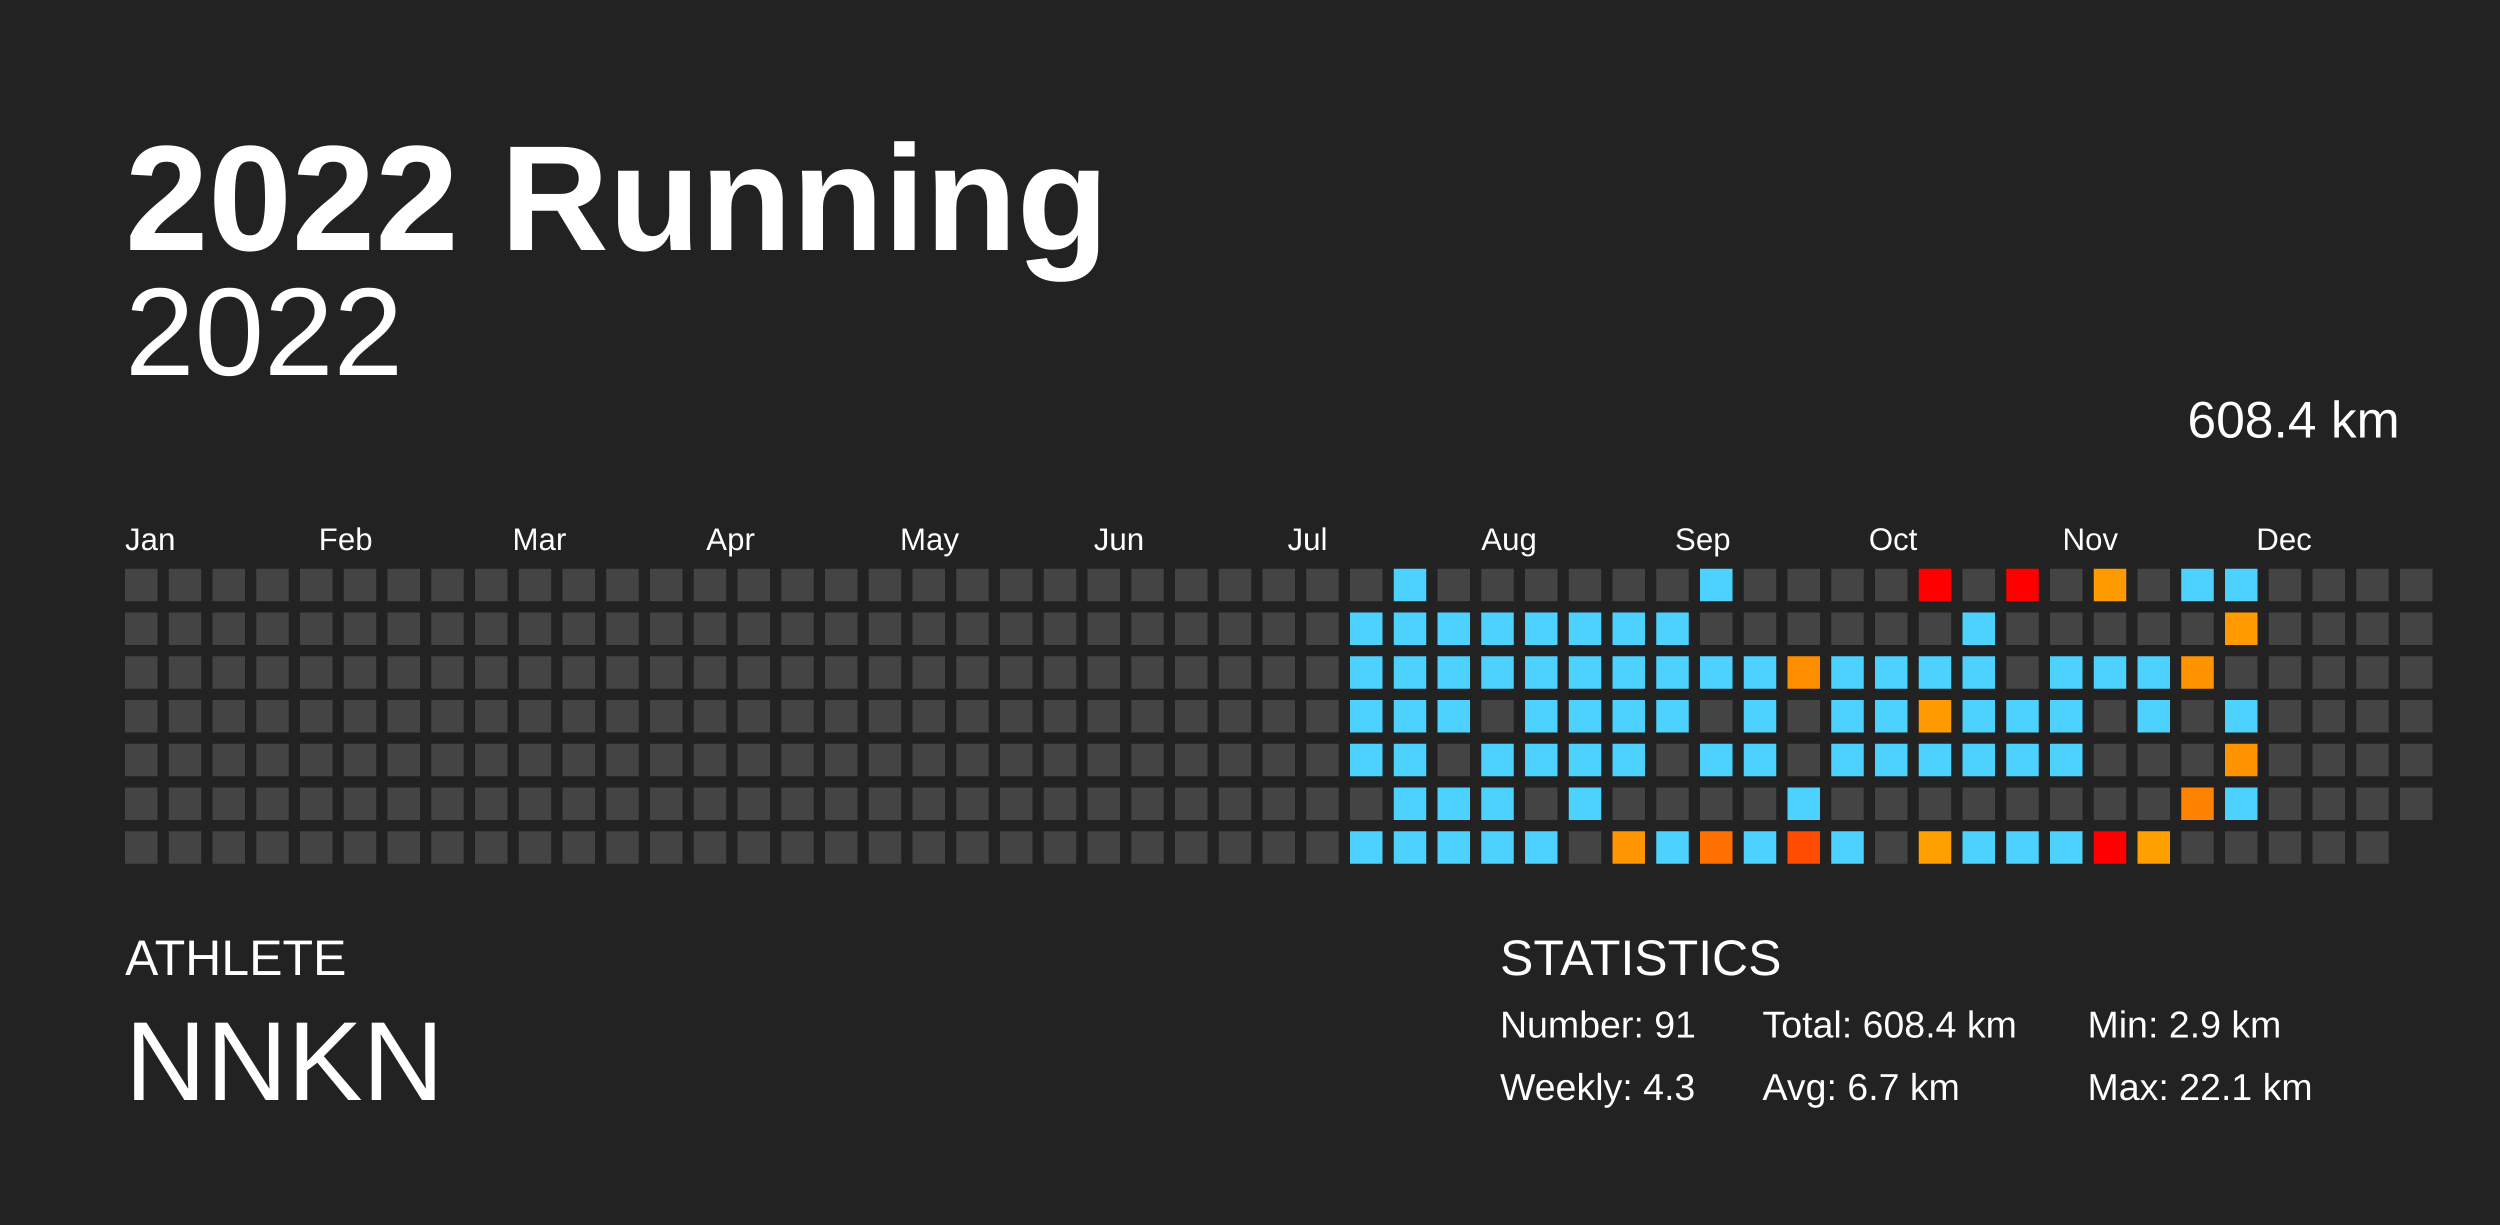
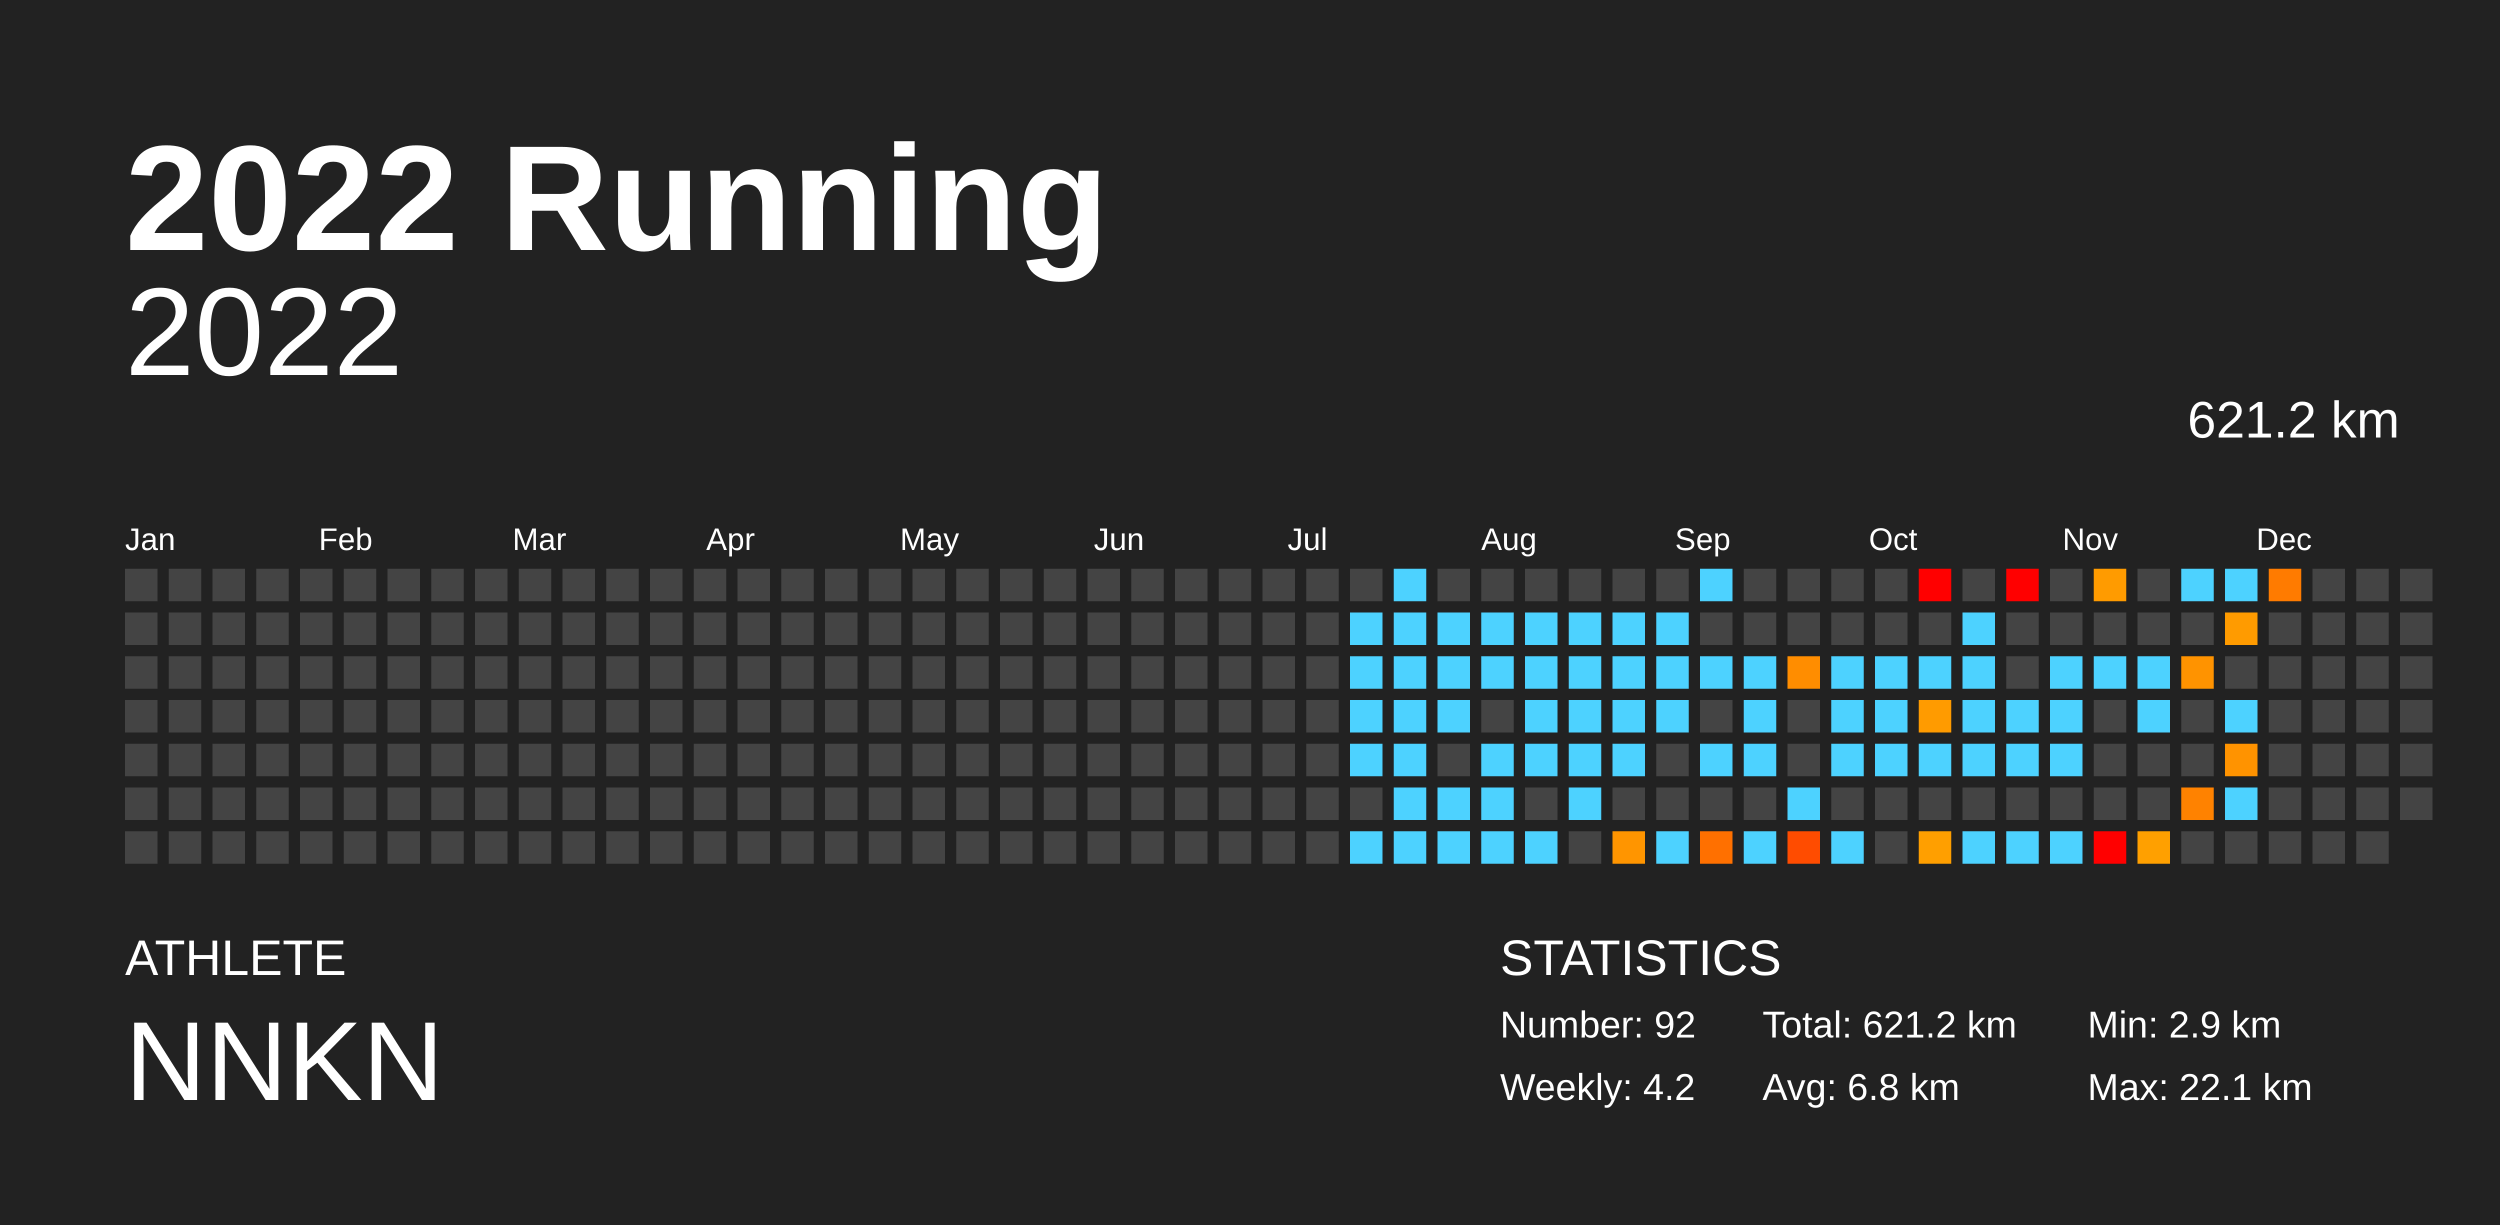
<svg xmlns="http://www.w3.org/2000/svg" baseProfile="full" height="98mm" version="1.1" viewBox="0,0,200,98" width="200mm">
  <defs />
  <rect fill="#222222" height="98" width="200" x="0" y="0" />
  <text fill="#FFFFFF" style="font-size:12px; font-family:Arial; font-weight:bold;" x="10" y="20">2022 Running</text>
  <text fill="#FFFFFF" style="font-size:4px; font-family:Arial" x="10" y="78">ATHLETE</text>
  <text fill="#FFFFFF" style="font-size:9px; font-family:Arial" x="10" y="88">NNKN</text>
  <text fill="#FFFFFF" style="font-size:4px; font-family:Arial" x="120" y="78">STATISTICS</text>
-   <text fill="#FFFFFF" style="font-size:3px; font-family:Arial" x="120" y="83">Number: 91</text>
-   <text fill="#FFFFFF" style="font-size:3px; font-family:Arial" x="120" y="88">Weekly: 4.3</text>
-   <text fill="#FFFFFF" style="font-size:3px; font-family:Arial" x="141" y="83">Total: 608.4 km</text>
-   <text fill="#FFFFFF" style="font-size:3px; font-family:Arial" x="141" y="88">Avg: 6.7 km</text>
+   <text fill="#FFFFFF" style="font-size:3px; font-family:Arial" x="120" y="83">Number: 92</text>
+   <text fill="#FFFFFF" style="font-size:3px; font-family:Arial" x="120" y="88">Weekly: 4.2</text>
+   <text fill="#FFFFFF" style="font-size:3px; font-family:Arial" x="141" y="83">Total: 621.2 km</text>
+   <text fill="#FFFFFF" style="font-size:3px; font-family:Arial" x="141" y="88">Avg: 6.8 km</text>
  <text fill="#FFFFFF" style="font-size:3px; font-family:Arial" x="167" y="83">Min: 2.9 km</text>
  <text fill="#FFFFFF" style="font-size:3px; font-family:Arial" x="167" y="88">Max: 22.1 km</text>
  <text alignment-baseline="hanging" fill="#FFFFFF" style="font-size:10.0px; font-family:Arial;" x="10" y="30">2022</text>
-   <text alignment-baseline="hanging" fill="#FFFFFF" style="font-size:4.125px; font-family:Arial;" x="175" y="35">608.4 km</text>
+   <text alignment-baseline="hanging" fill="#FFFFFF" style="font-size:4.125px; font-family:Arial;" x="175" y="35">621.2 km</text>
  <text fill="#FFFFFF" style="font-size:2.5px; font-family:Arial" x="10.0" y="44">Jan</text>
  <text fill="#FFFFFF" style="font-size:2.5px; font-family:Arial" x="25.5" y="44">Feb</text>
  <text fill="#FFFFFF" style="font-size:2.5px; font-family:Arial" x="41.0" y="44">Mar</text>
  <text fill="#FFFFFF" style="font-size:2.5px; font-family:Arial" x="56.5" y="44">Apr</text>
  <text fill="#FFFFFF" style="font-size:2.5px; font-family:Arial" x="72.0" y="44">May</text>
  <text fill="#FFFFFF" style="font-size:2.5px; font-family:Arial" x="87.5" y="44">Jun</text>
  <text fill="#FFFFFF" style="font-size:2.5px; font-family:Arial" x="103.0" y="44">Jul</text>
  <text fill="#FFFFFF" style="font-size:2.5px; font-family:Arial" x="118.5" y="44">Aug</text>
  <text fill="#FFFFFF" style="font-size:2.5px; font-family:Arial" x="134.0" y="44">Sep</text>
  <text fill="#FFFFFF" style="font-size:2.5px; font-family:Arial" x="149.5" y="44">Oct</text>
  <text fill="#FFFFFF" style="font-size:2.5px; font-family:Arial" x="165.0" y="44">Nov</text>
  <text fill="#FFFFFF" style="font-size:2.5px; font-family:Arial" x="180.5" y="44">Dec</text>
  <rect fill="#444444" height="2.6" width="2.6" x="10.0" y="45.5" />
  <rect fill="#444444" height="2.6" width="2.6" x="10.0" y="49.0" />
  <rect fill="#444444" height="2.6" width="2.6" x="10.0" y="52.5" />
  <rect fill="#444444" height="2.6" width="2.6" x="10.0" y="56.0" />
  <rect fill="#444444" height="2.6" width="2.6" x="10.0" y="59.5" />
  <rect fill="#444444" height="2.6" width="2.6" x="10.0" y="63.0" />
  <rect fill="#444444" height="2.6" width="2.6" x="10.0" y="66.5" />
  <rect fill="#444444" height="2.6" width="2.6" x="13.5" y="45.5" />
  <rect fill="#444444" height="2.6" width="2.6" x="13.5" y="49.0" />
  <rect fill="#444444" height="2.6" width="2.6" x="13.5" y="52.5" />
  <rect fill="#444444" height="2.6" width="2.6" x="13.5" y="56.0" />
  <rect fill="#444444" height="2.6" width="2.6" x="13.5" y="59.5" />
  <rect fill="#444444" height="2.6" width="2.6" x="13.5" y="63.0" />
  <rect fill="#444444" height="2.6" width="2.6" x="13.5" y="66.5" />
  <rect fill="#444444" height="2.6" width="2.6" x="17.0" y="45.5" />
  <rect fill="#444444" height="2.6" width="2.6" x="17.0" y="49.0" />
  <rect fill="#444444" height="2.6" width="2.6" x="17.0" y="52.5" />
  <rect fill="#444444" height="2.6" width="2.6" x="17.0" y="56.0" />
  <rect fill="#444444" height="2.6" width="2.6" x="17.0" y="59.5" />
  <rect fill="#444444" height="2.6" width="2.6" x="17.0" y="63.0" />
  <rect fill="#444444" height="2.6" width="2.6" x="17.0" y="66.5" />
  <rect fill="#444444" height="2.6" width="2.6" x="20.5" y="45.5" />
  <rect fill="#444444" height="2.6" width="2.6" x="20.5" y="49.0" />
  <rect fill="#444444" height="2.6" width="2.6" x="20.5" y="52.5" />
  <rect fill="#444444" height="2.6" width="2.6" x="20.5" y="56.0" />
  <rect fill="#444444" height="2.6" width="2.6" x="20.5" y="59.5" />
  <rect fill="#444444" height="2.6" width="2.6" x="20.5" y="63.0" />
  <rect fill="#444444" height="2.6" width="2.6" x="20.5" y="66.5" />
  <rect fill="#444444" height="2.6" width="2.6" x="24.0" y="45.5" />
  <rect fill="#444444" height="2.6" width="2.6" x="24.0" y="49.0" />
  <rect fill="#444444" height="2.6" width="2.6" x="24.0" y="52.5" />
  <rect fill="#444444" height="2.6" width="2.6" x="24.0" y="56.0" />
  <rect fill="#444444" height="2.6" width="2.6" x="24.0" y="59.5" />
  <rect fill="#444444" height="2.6" width="2.6" x="24.0" y="63.0" />
  <rect fill="#444444" height="2.6" width="2.6" x="24.0" y="66.5" />
  <rect fill="#444444" height="2.6" width="2.6" x="27.5" y="45.5" />
  <rect fill="#444444" height="2.6" width="2.6" x="27.5" y="49.0" />
  <rect fill="#444444" height="2.6" width="2.6" x="27.5" y="52.5" />
  <rect fill="#444444" height="2.6" width="2.6" x="27.5" y="56.0" />
  <rect fill="#444444" height="2.6" width="2.6" x="27.5" y="59.5" />
  <rect fill="#444444" height="2.6" width="2.6" x="27.5" y="63.0" />
  <rect fill="#444444" height="2.6" width="2.6" x="27.5" y="66.5" />
  <rect fill="#444444" height="2.6" width="2.6" x="31.0" y="45.5" />
  <rect fill="#444444" height="2.6" width="2.6" x="31.0" y="49.0" />
  <rect fill="#444444" height="2.6" width="2.6" x="31.0" y="52.5" />
  <rect fill="#444444" height="2.6" width="2.6" x="31.0" y="56.0" />
  <rect fill="#444444" height="2.6" width="2.6" x="31.0" y="59.5" />
  <rect fill="#444444" height="2.6" width="2.6" x="31.0" y="63.0" />
  <rect fill="#444444" height="2.6" width="2.6" x="31.0" y="66.5" />
  <rect fill="#444444" height="2.6" width="2.6" x="34.5" y="45.5" />
  <rect fill="#444444" height="2.6" width="2.6" x="34.5" y="49.0" />
  <rect fill="#444444" height="2.6" width="2.6" x="34.5" y="52.5" />
  <rect fill="#444444" height="2.6" width="2.6" x="34.5" y="56.0" />
  <rect fill="#444444" height="2.6" width="2.6" x="34.5" y="59.5" />
  <rect fill="#444444" height="2.6" width="2.6" x="34.5" y="63.0" />
  <rect fill="#444444" height="2.6" width="2.6" x="34.5" y="66.5" />
  <rect fill="#444444" height="2.6" width="2.6" x="38.0" y="45.5" />
  <rect fill="#444444" height="2.6" width="2.6" x="38.0" y="49.0" />
  <rect fill="#444444" height="2.6" width="2.6" x="38.0" y="52.5" />
  <rect fill="#444444" height="2.6" width="2.6" x="38.0" y="56.0" />
  <rect fill="#444444" height="2.6" width="2.6" x="38.0" y="59.5" />
  <rect fill="#444444" height="2.6" width="2.6" x="38.0" y="63.0" />
  <rect fill="#444444" height="2.6" width="2.6" x="38.0" y="66.5" />
  <rect fill="#444444" height="2.6" width="2.6" x="41.5" y="45.5" />
  <rect fill="#444444" height="2.6" width="2.6" x="41.5" y="49.0" />
  <rect fill="#444444" height="2.6" width="2.6" x="41.5" y="52.5" />
  <rect fill="#444444" height="2.6" width="2.6" x="41.5" y="56.0" />
  <rect fill="#444444" height="2.6" width="2.6" x="41.5" y="59.5" />
  <rect fill="#444444" height="2.6" width="2.6" x="41.5" y="63.0" />
  <rect fill="#444444" height="2.6" width="2.6" x="41.5" y="66.5" />
  <rect fill="#444444" height="2.6" width="2.6" x="45.0" y="45.5" />
  <rect fill="#444444" height="2.6" width="2.6" x="45.0" y="49.0" />
  <rect fill="#444444" height="2.6" width="2.6" x="45.0" y="52.5" />
  <rect fill="#444444" height="2.6" width="2.6" x="45.0" y="56.0" />
  <rect fill="#444444" height="2.6" width="2.6" x="45.0" y="59.5" />
  <rect fill="#444444" height="2.6" width="2.6" x="45.0" y="63.0" />
  <rect fill="#444444" height="2.6" width="2.6" x="45.0" y="66.5" />
  <rect fill="#444444" height="2.6" width="2.6" x="48.5" y="45.5" />
  <rect fill="#444444" height="2.6" width="2.6" x="48.5" y="49.0" />
  <rect fill="#444444" height="2.6" width="2.6" x="48.5" y="52.5" />
  <rect fill="#444444" height="2.6" width="2.6" x="48.5" y="56.0" />
  <rect fill="#444444" height="2.6" width="2.6" x="48.5" y="59.5" />
  <rect fill="#444444" height="2.6" width="2.6" x="48.5" y="63.0" />
  <rect fill="#444444" height="2.6" width="2.6" x="48.5" y="66.5" />
  <rect fill="#444444" height="2.6" width="2.6" x="52.0" y="45.5" />
  <rect fill="#444444" height="2.6" width="2.6" x="52.0" y="49.0" />
  <rect fill="#444444" height="2.6" width="2.6" x="52.0" y="52.5" />
  <rect fill="#444444" height="2.6" width="2.6" x="52.0" y="56.0" />
  <rect fill="#444444" height="2.6" width="2.6" x="52.0" y="59.5" />
  <rect fill="#444444" height="2.6" width="2.6" x="52.0" y="63.0" />
  <rect fill="#444444" height="2.6" width="2.6" x="52.0" y="66.5" />
  <rect fill="#444444" height="2.6" width="2.6" x="55.5" y="45.5" />
  <rect fill="#444444" height="2.6" width="2.6" x="55.5" y="49.0" />
  <rect fill="#444444" height="2.6" width="2.6" x="55.5" y="52.5" />
  <rect fill="#444444" height="2.6" width="2.6" x="55.5" y="56.0" />
  <rect fill="#444444" height="2.6" width="2.6" x="55.5" y="59.5" />
  <rect fill="#444444" height="2.6" width="2.6" x="55.5" y="63.0" />
  <rect fill="#444444" height="2.6" width="2.6" x="55.5" y="66.5" />
  <rect fill="#444444" height="2.6" width="2.6" x="59.0" y="45.5" />
  <rect fill="#444444" height="2.6" width="2.6" x="59.0" y="49.0" />
  <rect fill="#444444" height="2.6" width="2.6" x="59.0" y="52.5" />
  <rect fill="#444444" height="2.6" width="2.6" x="59.0" y="56.0" />
  <rect fill="#444444" height="2.6" width="2.6" x="59.0" y="59.5" />
  <rect fill="#444444" height="2.6" width="2.6" x="59.0" y="63.0" />
  <rect fill="#444444" height="2.6" width="2.6" x="59.0" y="66.5" />
  <rect fill="#444444" height="2.6" width="2.6" x="62.5" y="45.5" />
  <rect fill="#444444" height="2.6" width="2.6" x="62.5" y="49.0" />
  <rect fill="#444444" height="2.6" width="2.6" x="62.5" y="52.5" />
  <rect fill="#444444" height="2.6" width="2.6" x="62.5" y="56.0" />
  <rect fill="#444444" height="2.6" width="2.6" x="62.5" y="59.5" />
  <rect fill="#444444" height="2.6" width="2.6" x="62.5" y="63.0" />
  <rect fill="#444444" height="2.6" width="2.6" x="62.5" y="66.5" />
  <rect fill="#444444" height="2.6" width="2.6" x="66.0" y="45.5" />
  <rect fill="#444444" height="2.6" width="2.6" x="66.0" y="49.0" />
  <rect fill="#444444" height="2.6" width="2.6" x="66.0" y="52.5" />
  <rect fill="#444444" height="2.6" width="2.6" x="66.0" y="56.0" />
  <rect fill="#444444" height="2.6" width="2.6" x="66.0" y="59.5" />
  <rect fill="#444444" height="2.6" width="2.6" x="66.0" y="63.0" />
  <rect fill="#444444" height="2.6" width="2.6" x="66.0" y="66.5" />
  <rect fill="#444444" height="2.6" width="2.6" x="69.5" y="45.5" />
  <rect fill="#444444" height="2.6" width="2.6" x="69.5" y="49.0" />
  <rect fill="#444444" height="2.6" width="2.6" x="69.5" y="52.5" />
  <rect fill="#444444" height="2.6" width="2.6" x="69.5" y="56.0" />
  <rect fill="#444444" height="2.6" width="2.6" x="69.5" y="59.5" />
  <rect fill="#444444" height="2.6" width="2.6" x="69.5" y="63.0" />
  <rect fill="#444444" height="2.6" width="2.6" x="69.5" y="66.5" />
  <rect fill="#444444" height="2.6" width="2.6" x="73.0" y="45.5" />
  <rect fill="#444444" height="2.6" width="2.6" x="73.0" y="49.0" />
  <rect fill="#444444" height="2.6" width="2.6" x="73.0" y="52.5" />
  <rect fill="#444444" height="2.6" width="2.6" x="73.0" y="56.0" />
  <rect fill="#444444" height="2.6" width="2.6" x="73.0" y="59.5" />
  <rect fill="#444444" height="2.6" width="2.6" x="73.0" y="63.0" />
  <rect fill="#444444" height="2.6" width="2.6" x="73.0" y="66.5" />
  <rect fill="#444444" height="2.6" width="2.6" x="76.5" y="45.5" />
  <rect fill="#444444" height="2.6" width="2.6" x="76.5" y="49.0" />
  <rect fill="#444444" height="2.6" width="2.6" x="76.5" y="52.5" />
  <rect fill="#444444" height="2.6" width="2.6" x="76.5" y="56.0" />
  <rect fill="#444444" height="2.6" width="2.6" x="76.5" y="59.5" />
  <rect fill="#444444" height="2.6" width="2.6" x="76.5" y="63.0" />
  <rect fill="#444444" height="2.6" width="2.6" x="76.5" y="66.5" />
  <rect fill="#444444" height="2.6" width="2.6" x="80.0" y="45.5" />
  <rect fill="#444444" height="2.6" width="2.6" x="80.0" y="49.0" />
  <rect fill="#444444" height="2.6" width="2.6" x="80.0" y="52.5" />
  <rect fill="#444444" height="2.6" width="2.6" x="80.0" y="56.0" />
  <rect fill="#444444" height="2.6" width="2.6" x="80.0" y="59.5" />
  <rect fill="#444444" height="2.6" width="2.6" x="80.0" y="63.0" />
  <rect fill="#444444" height="2.6" width="2.6" x="80.0" y="66.5" />
  <rect fill="#444444" height="2.6" width="2.6" x="83.5" y="45.5" />
  <rect fill="#444444" height="2.6" width="2.6" x="83.5" y="49.0" />
  <rect fill="#444444" height="2.6" width="2.6" x="83.5" y="52.5" />
  <rect fill="#444444" height="2.6" width="2.6" x="83.5" y="56.0" />
  <rect fill="#444444" height="2.6" width="2.6" x="83.5" y="59.5" />
  <rect fill="#444444" height="2.6" width="2.6" x="83.5" y="63.0" />
  <rect fill="#444444" height="2.6" width="2.6" x="83.5" y="66.5" />
  <rect fill="#444444" height="2.6" width="2.6" x="87.0" y="45.5" />
  <rect fill="#444444" height="2.6" width="2.6" x="87.0" y="49.0" />
  <rect fill="#444444" height="2.6" width="2.6" x="87.0" y="52.5" />
  <rect fill="#444444" height="2.6" width="2.6" x="87.0" y="56.0" />
  <rect fill="#444444" height="2.6" width="2.6" x="87.0" y="59.5" />
  <rect fill="#444444" height="2.6" width="2.6" x="87.0" y="63.0" />
  <rect fill="#444444" height="2.6" width="2.6" x="87.0" y="66.5" />
  <rect fill="#444444" height="2.6" width="2.6" x="90.5" y="45.5" />
  <rect fill="#444444" height="2.6" width="2.6" x="90.5" y="49.0" />
  <rect fill="#444444" height="2.6" width="2.6" x="90.5" y="52.5" />
  <rect fill="#444444" height="2.6" width="2.6" x="90.5" y="56.0" />
  <rect fill="#444444" height="2.6" width="2.6" x="90.5" y="59.5" />
  <rect fill="#444444" height="2.6" width="2.6" x="90.5" y="63.0" />
  <rect fill="#444444" height="2.6" width="2.6" x="90.5" y="66.5" />
  <rect fill="#444444" height="2.6" width="2.6" x="94.0" y="45.5" />
  <rect fill="#444444" height="2.6" width="2.6" x="94.0" y="49.0" />
  <rect fill="#444444" height="2.6" width="2.6" x="94.0" y="52.5" />
  <rect fill="#444444" height="2.6" width="2.6" x="94.0" y="56.0" />
  <rect fill="#444444" height="2.6" width="2.6" x="94.0" y="59.5" />
  <rect fill="#444444" height="2.6" width="2.6" x="94.0" y="63.0" />
  <rect fill="#444444" height="2.6" width="2.6" x="94.0" y="66.5" />
  <rect fill="#444444" height="2.6" width="2.6" x="97.5" y="45.5" />
  <rect fill="#444444" height="2.6" width="2.6" x="97.5" y="49.0" />
  <rect fill="#444444" height="2.6" width="2.6" x="97.5" y="52.5" />
  <rect fill="#444444" height="2.6" width="2.6" x="97.5" y="56.0" />
  <rect fill="#444444" height="2.6" width="2.6" x="97.5" y="59.5" />
  <rect fill="#444444" height="2.6" width="2.6" x="97.5" y="63.0" />
  <rect fill="#444444" height="2.6" width="2.6" x="97.5" y="66.5" />
  <rect fill="#444444" height="2.6" width="2.6" x="101.0" y="45.5" />
  <rect fill="#444444" height="2.6" width="2.6" x="101.0" y="49.0" />
  <rect fill="#444444" height="2.6" width="2.6" x="101.0" y="52.5" />
  <rect fill="#444444" height="2.6" width="2.6" x="101.0" y="56.0" />
  <rect fill="#444444" height="2.6" width="2.6" x="101.0" y="59.5" />
  <rect fill="#444444" height="2.6" width="2.6" x="101.0" y="63.0" />
  <rect fill="#444444" height="2.6" width="2.6" x="101.0" y="66.5" />
  <rect fill="#444444" height="2.6" width="2.6" x="104.5" y="45.5" />
  <rect fill="#444444" height="2.6" width="2.6" x="104.5" y="49.0" />
  <rect fill="#444444" height="2.6" width="2.6" x="104.5" y="52.5" />
  <rect fill="#444444" height="2.6" width="2.6" x="104.5" y="56.0" />
  <rect fill="#444444" height="2.6" width="2.6" x="104.5" y="59.5" />
  <rect fill="#444444" height="2.6" width="2.6" x="104.5" y="63.0" />
  <rect fill="#444444" height="2.6" width="2.6" x="104.5" y="66.5" />
  <rect fill="#444444" height="2.6" width="2.6" x="108.0" y="45.5" />
  <rect fill="#4dd2ff" height="2.6" width="2.6" x="108.0" y="49.0" />
  <rect fill="#4dd2ff" height="2.6" width="2.6" x="108.0" y="52.5" />
  <rect fill="#4dd2ff" height="2.6" width="2.6" x="108.0" y="56.0" />
  <rect fill="#4dd2ff" height="2.6" width="2.6" x="108.0" y="59.5" />
  <rect fill="#444444" height="2.6" width="2.6" x="108.0" y="63.0" />
  <rect fill="#4dd2ff" height="2.6" width="2.6" x="108.0" y="66.5" />
  <rect fill="#4dd2ff" height="2.6" width="2.6" x="111.5" y="45.5" />
  <rect fill="#4dd2ff" height="2.6" width="2.6" x="111.5" y="49.0" />
  <rect fill="#4dd2ff" height="2.6" width="2.6" x="111.5" y="52.5" />
  <rect fill="#4dd2ff" height="2.6" width="2.6" x="111.5" y="56.0" />
  <rect fill="#4dd2ff" height="2.6" width="2.6" x="111.5" y="59.5" />
  <rect fill="#4dd2ff" height="2.6" width="2.6" x="111.5" y="63.0" />
  <rect fill="#4dd2ff" height="2.6" width="2.6" x="111.5" y="66.5" />
  <rect fill="#444444" height="2.6" width="2.6" x="115.0" y="45.5" />
  <rect fill="#4dd2ff" height="2.6" width="2.6" x="115.0" y="49.0" />
  <rect fill="#4dd2ff" height="2.6" width="2.6" x="115.0" y="52.5" />
  <rect fill="#4dd2ff" height="2.6" width="2.6" x="115.0" y="56.0" />
  <rect fill="#444444" height="2.6" width="2.6" x="115.0" y="59.5" />
  <rect fill="#4dd2ff" height="2.6" width="2.6" x="115.0" y="63.0" />
  <rect fill="#4dd2ff" height="2.6" width="2.6" x="115.0" y="66.5" />
  <rect fill="#444444" height="2.6" width="2.6" x="118.5" y="45.5" />
  <rect fill="#4dd2ff" height="2.6" width="2.6" x="118.5" y="49.0" />
  <rect fill="#4dd2ff" height="2.6" width="2.6" x="118.5" y="52.5" />
  <rect fill="#444444" height="2.6" width="2.6" x="118.5" y="56.0" />
  <rect fill="#4dd2ff" height="2.6" width="2.6" x="118.5" y="59.5" />
  <rect fill="#4dd2ff" height="2.6" width="2.6" x="118.5" y="63.0" />
  <rect fill="#4dd2ff" height="2.6" width="2.6" x="118.5" y="66.5" />
  <rect fill="#444444" height="2.6" width="2.6" x="122.0" y="45.5" />
  <rect fill="#4dd2ff" height="2.6" width="2.6" x="122.0" y="49.0" />
  <rect fill="#4dd2ff" height="2.6" width="2.6" x="122.0" y="52.5" />
  <rect fill="#4dd2ff" height="2.6" width="2.6" x="122.0" y="56.0" />
  <rect fill="#4dd2ff" height="2.6" width="2.6" x="122.0" y="59.5" />
  <rect fill="#444444" height="2.6" width="2.6" x="122.0" y="63.0" />
  <rect fill="#4dd2ff" height="2.6" width="2.6" x="122.0" y="66.5" />
  <rect fill="#444444" height="2.6" width="2.6" x="125.5" y="45.5" />
  <rect fill="#4dd2ff" height="2.6" width="2.6" x="125.5" y="49.0" />
  <rect fill="#4dd2ff" height="2.6" width="2.6" x="125.5" y="52.5" />
  <rect fill="#4dd2ff" height="2.6" width="2.6" x="125.5" y="56.0" />
  <rect fill="#4dd2ff" height="2.6" width="2.6" x="125.5" y="59.5" />
  <rect fill="#4dd2ff" height="2.6" width="2.6" x="125.5" y="63.0" />
  <rect fill="#444444" height="2.6" width="2.6" x="125.5" y="66.5" />
  <rect fill="#444444" height="2.6" width="2.6" x="129.0" y="45.5" />
  <rect fill="#4dd2ff" height="2.6" width="2.6" x="129.0" y="49.0" />
  <rect fill="#4dd2ff" height="2.6" width="2.6" x="129.0" y="52.5" />
  <rect fill="#4dd2ff" height="2.6" width="2.6" x="129.0" y="56.0" />
  <rect fill="#4dd2ff" height="2.6" width="2.6" x="129.0" y="59.5" />
  <rect fill="#444444" height="2.6" width="2.6" x="129.0" y="63.0" />
  <rect fill="#ff9500" height="2.6" width="2.6" x="129.0" y="66.5" />
  <rect fill="#444444" height="2.6" width="2.6" x="132.5" y="45.5" />
  <rect fill="#4dd2ff" height="2.6" width="2.6" x="132.5" y="49.0" />
  <rect fill="#4dd2ff" height="2.6" width="2.6" x="132.5" y="52.5" />
  <rect fill="#4dd2ff" height="2.6" width="2.6" x="132.5" y="56.0" />
  <rect fill="#444444" height="2.6" width="2.6" x="132.5" y="59.5" />
  <rect fill="#444444" height="2.6" width="2.6" x="132.5" y="63.0" />
  <rect fill="#4dd2ff" height="2.6" width="2.6" x="132.5" y="66.5" />
  <rect fill="#4dd2ff" height="2.6" width="2.6" x="136.0" y="45.5" />
  <rect fill="#444444" height="2.6" width="2.6" x="136.0" y="49.0" />
  <rect fill="#4dd2ff" height="2.6" width="2.6" x="136.0" y="52.5" />
  <rect fill="#444444" height="2.6" width="2.6" x="136.0" y="56.0" />
  <rect fill="#4dd2ff" height="2.6" width="2.6" x="136.0" y="59.5" />
  <rect fill="#444444" height="2.6" width="2.6" x="136.0" y="63.0" />
  <rect fill="#ff7000" height="2.6" width="2.6" x="136.0" y="66.5" />
  <rect fill="#444444" height="2.6" width="2.6" x="139.5" y="45.5" />
  <rect fill="#444444" height="2.6" width="2.6" x="139.5" y="49.0" />
  <rect fill="#4dd2ff" height="2.6" width="2.6" x="139.5" y="52.5" />
  <rect fill="#4dd2ff" height="2.6" width="2.6" x="139.5" y="56.0" />
  <rect fill="#4dd2ff" height="2.6" width="2.6" x="139.5" y="59.5" />
  <rect fill="#444444" height="2.6" width="2.6" x="139.5" y="63.0" />
  <rect fill="#4dd2ff" height="2.6" width="2.6" x="139.5" y="66.5" />
  <rect fill="#444444" height="2.6" width="2.6" x="143.0" y="45.5" />
  <rect fill="#444444" height="2.6" width="2.6" x="143.0" y="49.0" />
  <rect fill="#ff8d00" height="2.6" width="2.6" x="143.0" y="52.5" />
  <rect fill="#444444" height="2.6" width="2.6" x="143.0" y="56.0" />
  <rect fill="#444444" height="2.6" width="2.6" x="143.0" y="59.5" />
  <rect fill="#4dd2ff" height="2.6" width="2.6" x="143.0" y="63.0" />
  <rect fill="#ff4c00" height="2.6" width="2.6" x="143.0" y="66.5" />
  <rect fill="#444444" height="2.6" width="2.6" x="146.5" y="45.5" />
  <rect fill="#444444" height="2.6" width="2.6" x="146.5" y="49.0" />
  <rect fill="#4dd2ff" height="2.6" width="2.6" x="146.5" y="52.5" />
  <rect fill="#4dd2ff" height="2.6" width="2.6" x="146.5" y="56.0" />
  <rect fill="#4dd2ff" height="2.6" width="2.6" x="146.5" y="59.5" />
  <rect fill="#444444" height="2.6" width="2.6" x="146.5" y="63.0" />
  <rect fill="#4dd2ff" height="2.6" width="2.6" x="146.5" y="66.5" />
  <rect fill="#444444" height="2.6" width="2.6" x="150.0" y="45.5" />
  <rect fill="#444444" height="2.6" width="2.6" x="150.0" y="49.0" />
  <rect fill="#4dd2ff" height="2.6" width="2.6" x="150.0" y="52.5" />
  <rect fill="#4dd2ff" height="2.6" width="2.6" x="150.0" y="56.0" />
  <rect fill="#4dd2ff" height="2.6" width="2.6" x="150.0" y="59.5" />
  <rect fill="#444444" height="2.6" width="2.6" x="150.0" y="63.0" />
  <rect fill="#444444" height="2.6" width="2.6" x="150.0" y="66.5" />
  <rect fill="red" height="2.6" width="2.6" x="153.5" y="45.5" />
  <rect fill="#444444" height="2.6" width="2.6" x="153.5" y="49.0" />
  <rect fill="#4dd2ff" height="2.6" width="2.6" x="153.5" y="52.5" />
  <rect fill="#ff9b00" height="2.6" width="2.6" x="153.5" y="56.0" />
  <rect fill="#4dd2ff" height="2.6" width="2.6" x="153.5" y="59.5" />
  <rect fill="#444444" height="2.6" width="2.6" x="153.5" y="63.0" />
  <rect fill="#ff9f00" height="2.6" width="2.6" x="153.5" y="66.5" />
  <rect fill="#444444" height="2.6" width="2.6" x="157.0" y="45.5" />
  <rect fill="#4dd2ff" height="2.6" width="2.6" x="157.0" y="49.0" />
  <rect fill="#4dd2ff" height="2.6" width="2.6" x="157.0" y="52.5" />
  <rect fill="#4dd2ff" height="2.6" width="2.6" x="157.0" y="56.0" />
  <rect fill="#4dd2ff" height="2.6" width="2.6" x="157.0" y="59.5" />
  <rect fill="#444444" height="2.6" width="2.6" x="157.0" y="63.0" />
  <rect fill="#4dd2ff" height="2.6" width="2.6" x="157.0" y="66.5" />
  <rect fill="red" height="2.6" width="2.6" x="160.5" y="45.5" />
  <rect fill="#444444" height="2.6" width="2.6" x="160.5" y="49.0" />
  <rect fill="#444444" height="2.6" width="2.6" x="160.5" y="52.5" />
  <rect fill="#4dd2ff" height="2.6" width="2.6" x="160.5" y="56.0" />
  <rect fill="#4dd2ff" height="2.6" width="2.6" x="160.5" y="59.5" />
  <rect fill="#444444" height="2.6" width="2.6" x="160.5" y="63.0" />
  <rect fill="#4dd2ff" height="2.6" width="2.6" x="160.5" y="66.5" />
  <rect fill="#444444" height="2.6" width="2.6" x="164.0" y="45.5" />
  <rect fill="#444444" height="2.6" width="2.6" x="164.0" y="49.0" />
  <rect fill="#4dd2ff" height="2.6" width="2.6" x="164.0" y="52.5" />
  <rect fill="#4dd2ff" height="2.6" width="2.6" x="164.0" y="56.0" />
  <rect fill="#4dd2ff" height="2.6" width="2.6" x="164.0" y="59.5" />
  <rect fill="#444444" height="2.6" width="2.6" x="164.0" y="63.0" />
  <rect fill="#4dd2ff" height="2.6" width="2.6" x="164.0" y="66.5" />
  <rect fill="#ff9b00" height="2.6" width="2.6" x="167.5" y="45.5" />
  <rect fill="#444444" height="2.6" width="2.6" x="167.5" y="49.0" />
  <rect fill="#4dd2ff" height="2.6" width="2.6" x="167.5" y="52.5" />
  <rect fill="#444444" height="2.6" width="2.6" x="167.5" y="56.0" />
  <rect fill="#444444" height="2.6" width="2.6" x="167.5" y="59.5" />
  <rect fill="#444444" height="2.6" width="2.6" x="167.5" y="63.0" />
  <rect fill="red" height="2.6" width="2.6" x="167.5" y="66.5" />
  <rect fill="#444444" height="2.6" width="2.6" x="171.0" y="45.5" />
  <rect fill="#444444" height="2.6" width="2.6" x="171.0" y="49.0" />
  <rect fill="#4dd2ff" height="2.6" width="2.6" x="171.0" y="52.5" />
  <rect fill="#4dd2ff" height="2.6" width="2.6" x="171.0" y="56.0" />
  <rect fill="#444444" height="2.6" width="2.6" x="171.0" y="59.5" />
  <rect fill="#444444" height="2.6" width="2.6" x="171.0" y="63.0" />
  <rect fill="#ffa000" height="2.6" width="2.6" x="171.0" y="66.5" />
  <rect fill="#4dd2ff" height="2.6" width="2.6" x="174.5" y="45.5" />
  <rect fill="#444444" height="2.6" width="2.6" x="174.5" y="49.0" />
  <rect fill="#ff9300" height="2.6" width="2.6" x="174.5" y="52.5" />
  <rect fill="#444444" height="2.6" width="2.6" x="174.5" y="56.0" />
  <rect fill="#444444" height="2.6" width="2.6" x="174.5" y="59.5" />
  <rect fill="#ff8200" height="2.6" width="2.6" x="174.5" y="63.0" />
  <rect fill="#444444" height="2.6" width="2.6" x="174.5" y="66.5" />
  <rect fill="#4dd2ff" height="2.6" width="2.6" x="178.0" y="45.5" />
  <rect fill="#ff9b00" height="2.6" width="2.6" x="178.0" y="49.0" />
  <rect fill="#444444" height="2.6" width="2.6" x="178.0" y="52.5" />
  <rect fill="#4dd2ff" height="2.6" width="2.6" x="178.0" y="56.0" />
  <rect fill="#ff9300" height="2.6" width="2.6" x="178.0" y="59.5" />
  <rect fill="#4dd2ff" height="2.6" width="2.6" x="178.0" y="63.0" />
  <rect fill="#444444" height="2.6" width="2.6" x="178.0" y="66.5" />
-   <rect fill="#444444" height="2.6" width="2.6" x="181.5" y="45.5" />
+   <rect fill="#ff7b00" height="2.6" width="2.6" x="181.5" y="45.5" />
  <rect fill="#444444" height="2.6" width="2.6" x="181.5" y="49.0" />
  <rect fill="#444444" height="2.6" width="2.6" x="181.5" y="52.5" />
  <rect fill="#444444" height="2.6" width="2.6" x="181.5" y="56.0" />
  <rect fill="#444444" height="2.6" width="2.6" x="181.5" y="59.5" />
  <rect fill="#444444" height="2.6" width="2.6" x="181.5" y="63.0" />
  <rect fill="#444444" height="2.6" width="2.6" x="181.5" y="66.5" />
  <rect fill="#444444" height="2.6" width="2.6" x="185.0" y="45.5" />
  <rect fill="#444444" height="2.6" width="2.6" x="185.0" y="49.0" />
  <rect fill="#444444" height="2.6" width="2.6" x="185.0" y="52.5" />
  <rect fill="#444444" height="2.6" width="2.6" x="185.0" y="56.0" />
  <rect fill="#444444" height="2.6" width="2.6" x="185.0" y="59.5" />
  <rect fill="#444444" height="2.6" width="2.6" x="185.0" y="63.0" />
  <rect fill="#444444" height="2.6" width="2.6" x="185.0" y="66.5" />
  <rect fill="#444444" height="2.6" width="2.6" x="188.5" y="45.5" />
  <rect fill="#444444" height="2.6" width="2.6" x="188.5" y="49.0" />
  <rect fill="#444444" height="2.6" width="2.6" x="188.5" y="52.5" />
  <rect fill="#444444" height="2.6" width="2.6" x="188.5" y="56.0" />
  <rect fill="#444444" height="2.6" width="2.6" x="188.5" y="59.5" />
  <rect fill="#444444" height="2.6" width="2.6" x="188.5" y="63.0" />
  <rect fill="#444444" height="2.6" width="2.6" x="188.5" y="66.5" />
  <rect fill="#444444" height="2.6" width="2.6" x="192.0" y="45.5" />
  <rect fill="#444444" height="2.6" width="2.6" x="192.0" y="49.0" />
  <rect fill="#444444" height="2.6" width="2.6" x="192.0" y="52.5" />
  <rect fill="#444444" height="2.6" width="2.6" x="192.0" y="56.0" />
  <rect fill="#444444" height="2.6" width="2.6" x="192.0" y="59.5" />
  <rect fill="#444444" height="2.6" width="2.6" x="192.0" y="63.0" />
</svg>
